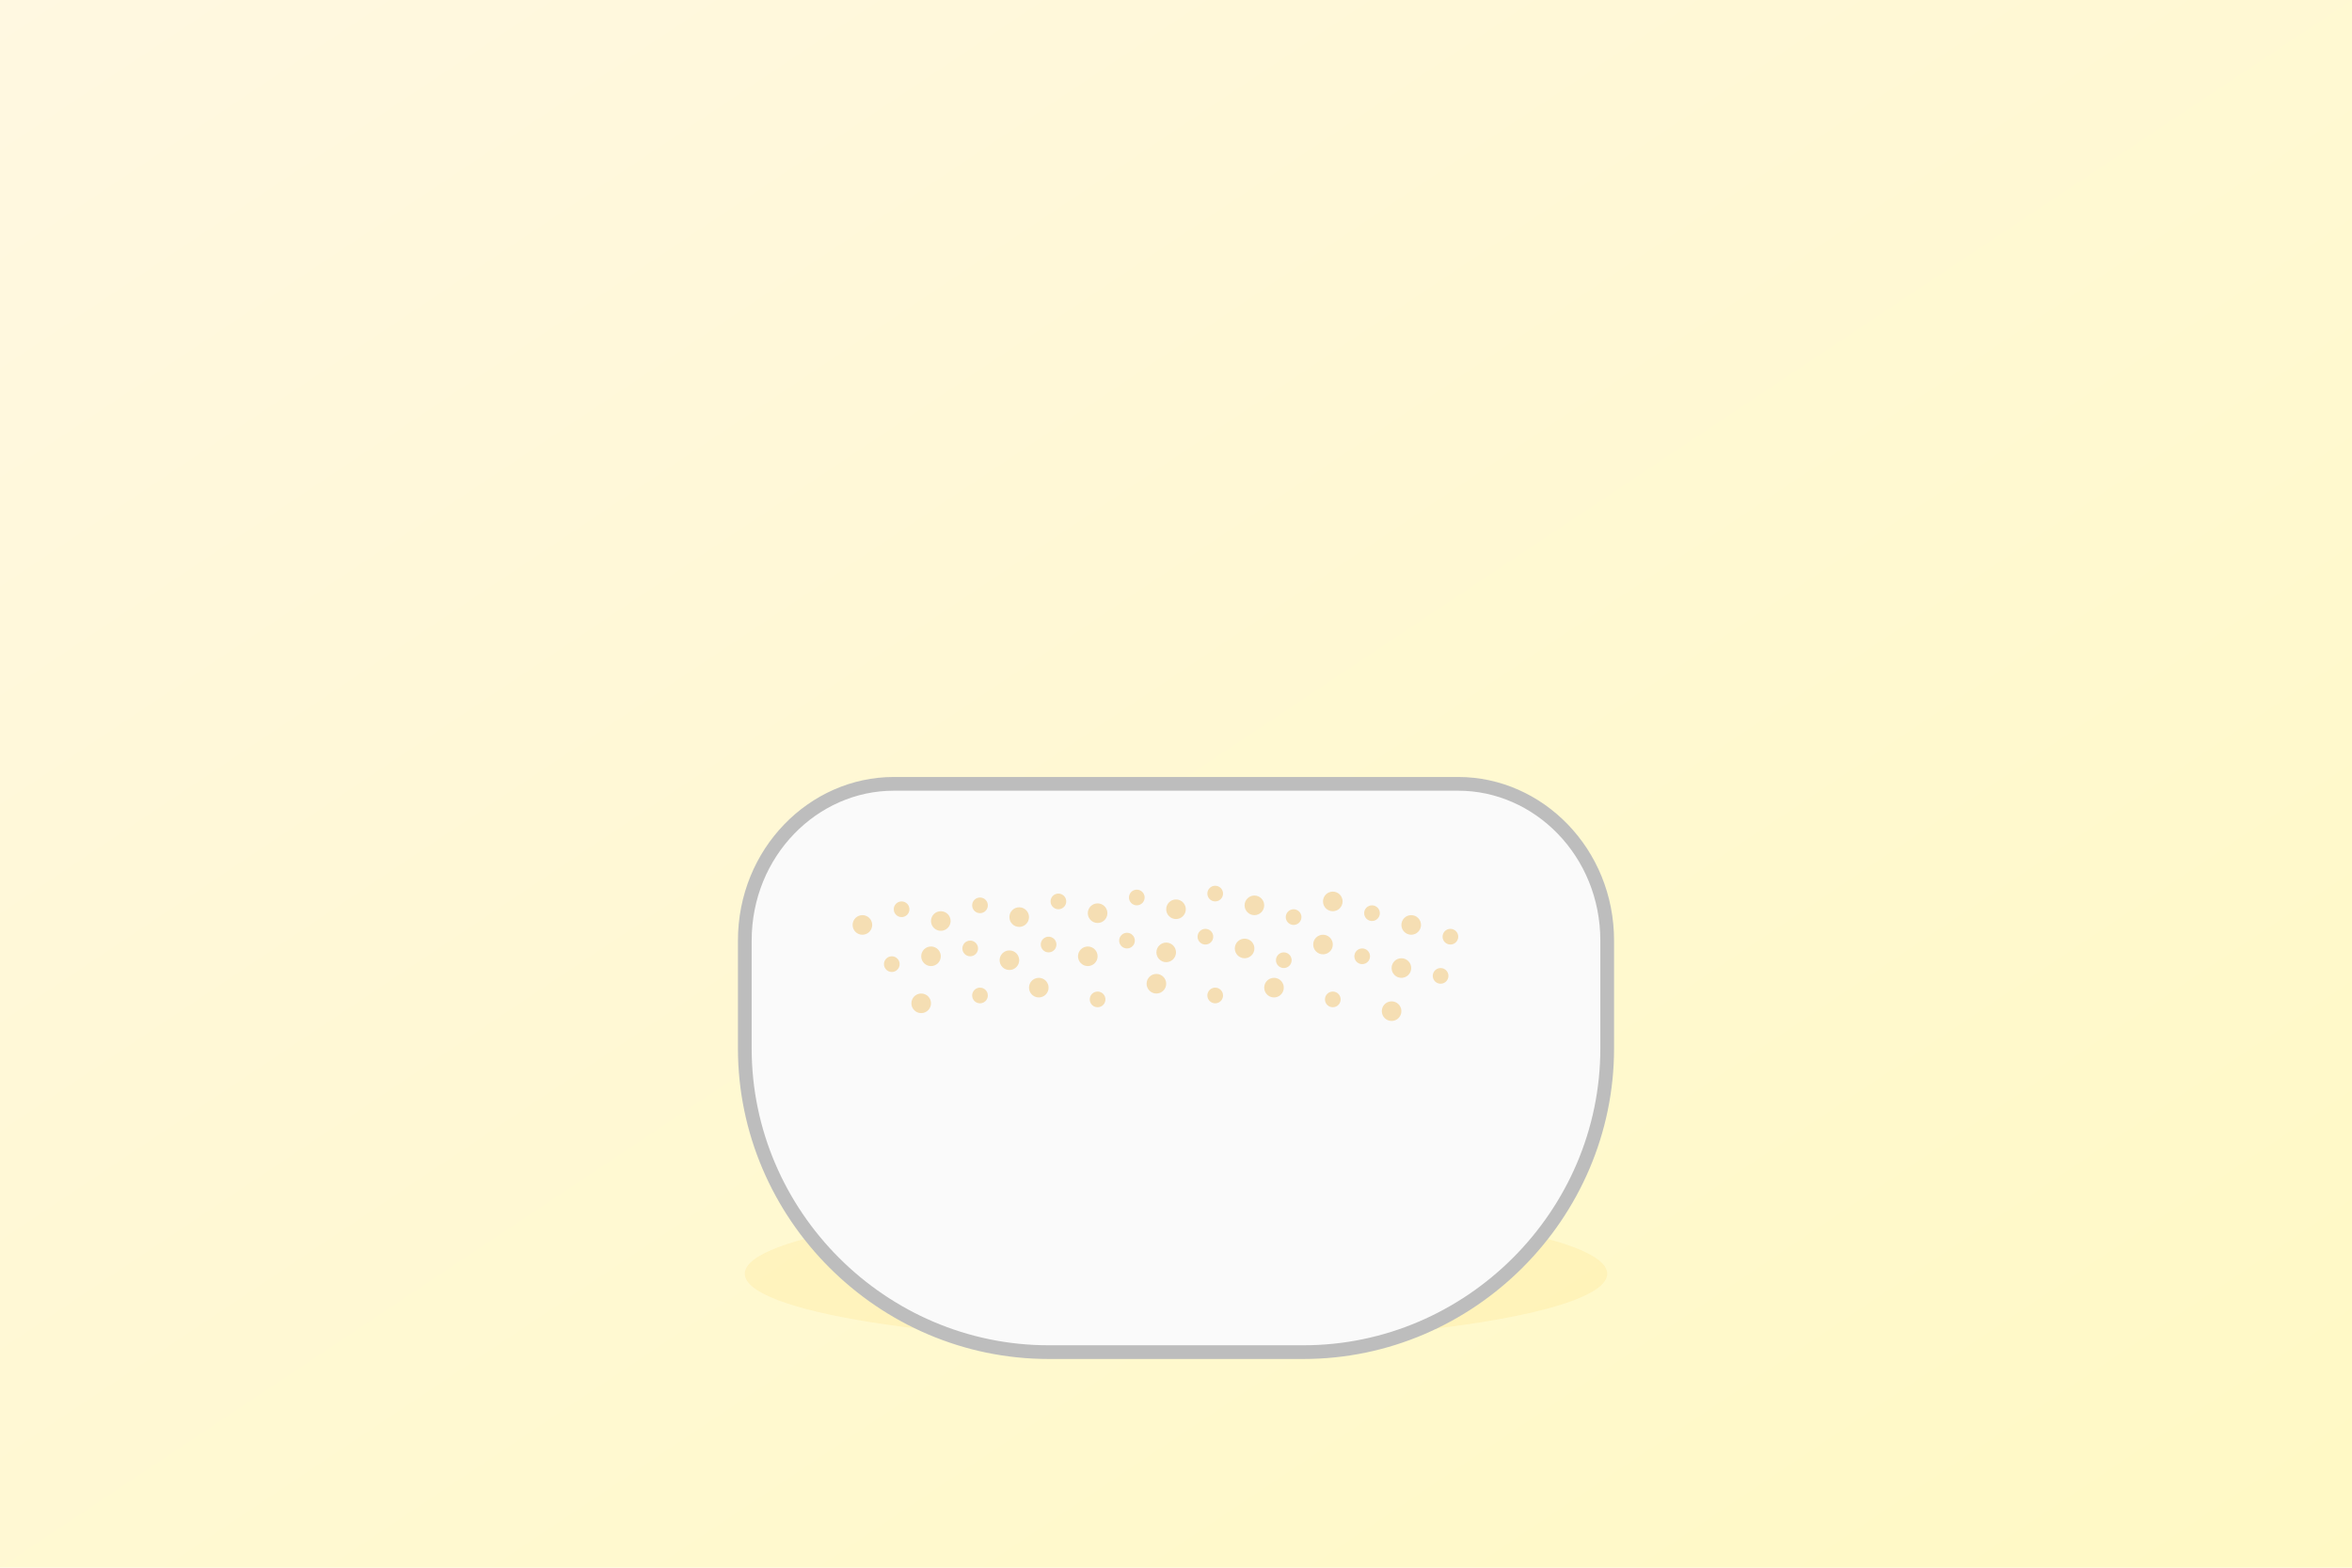
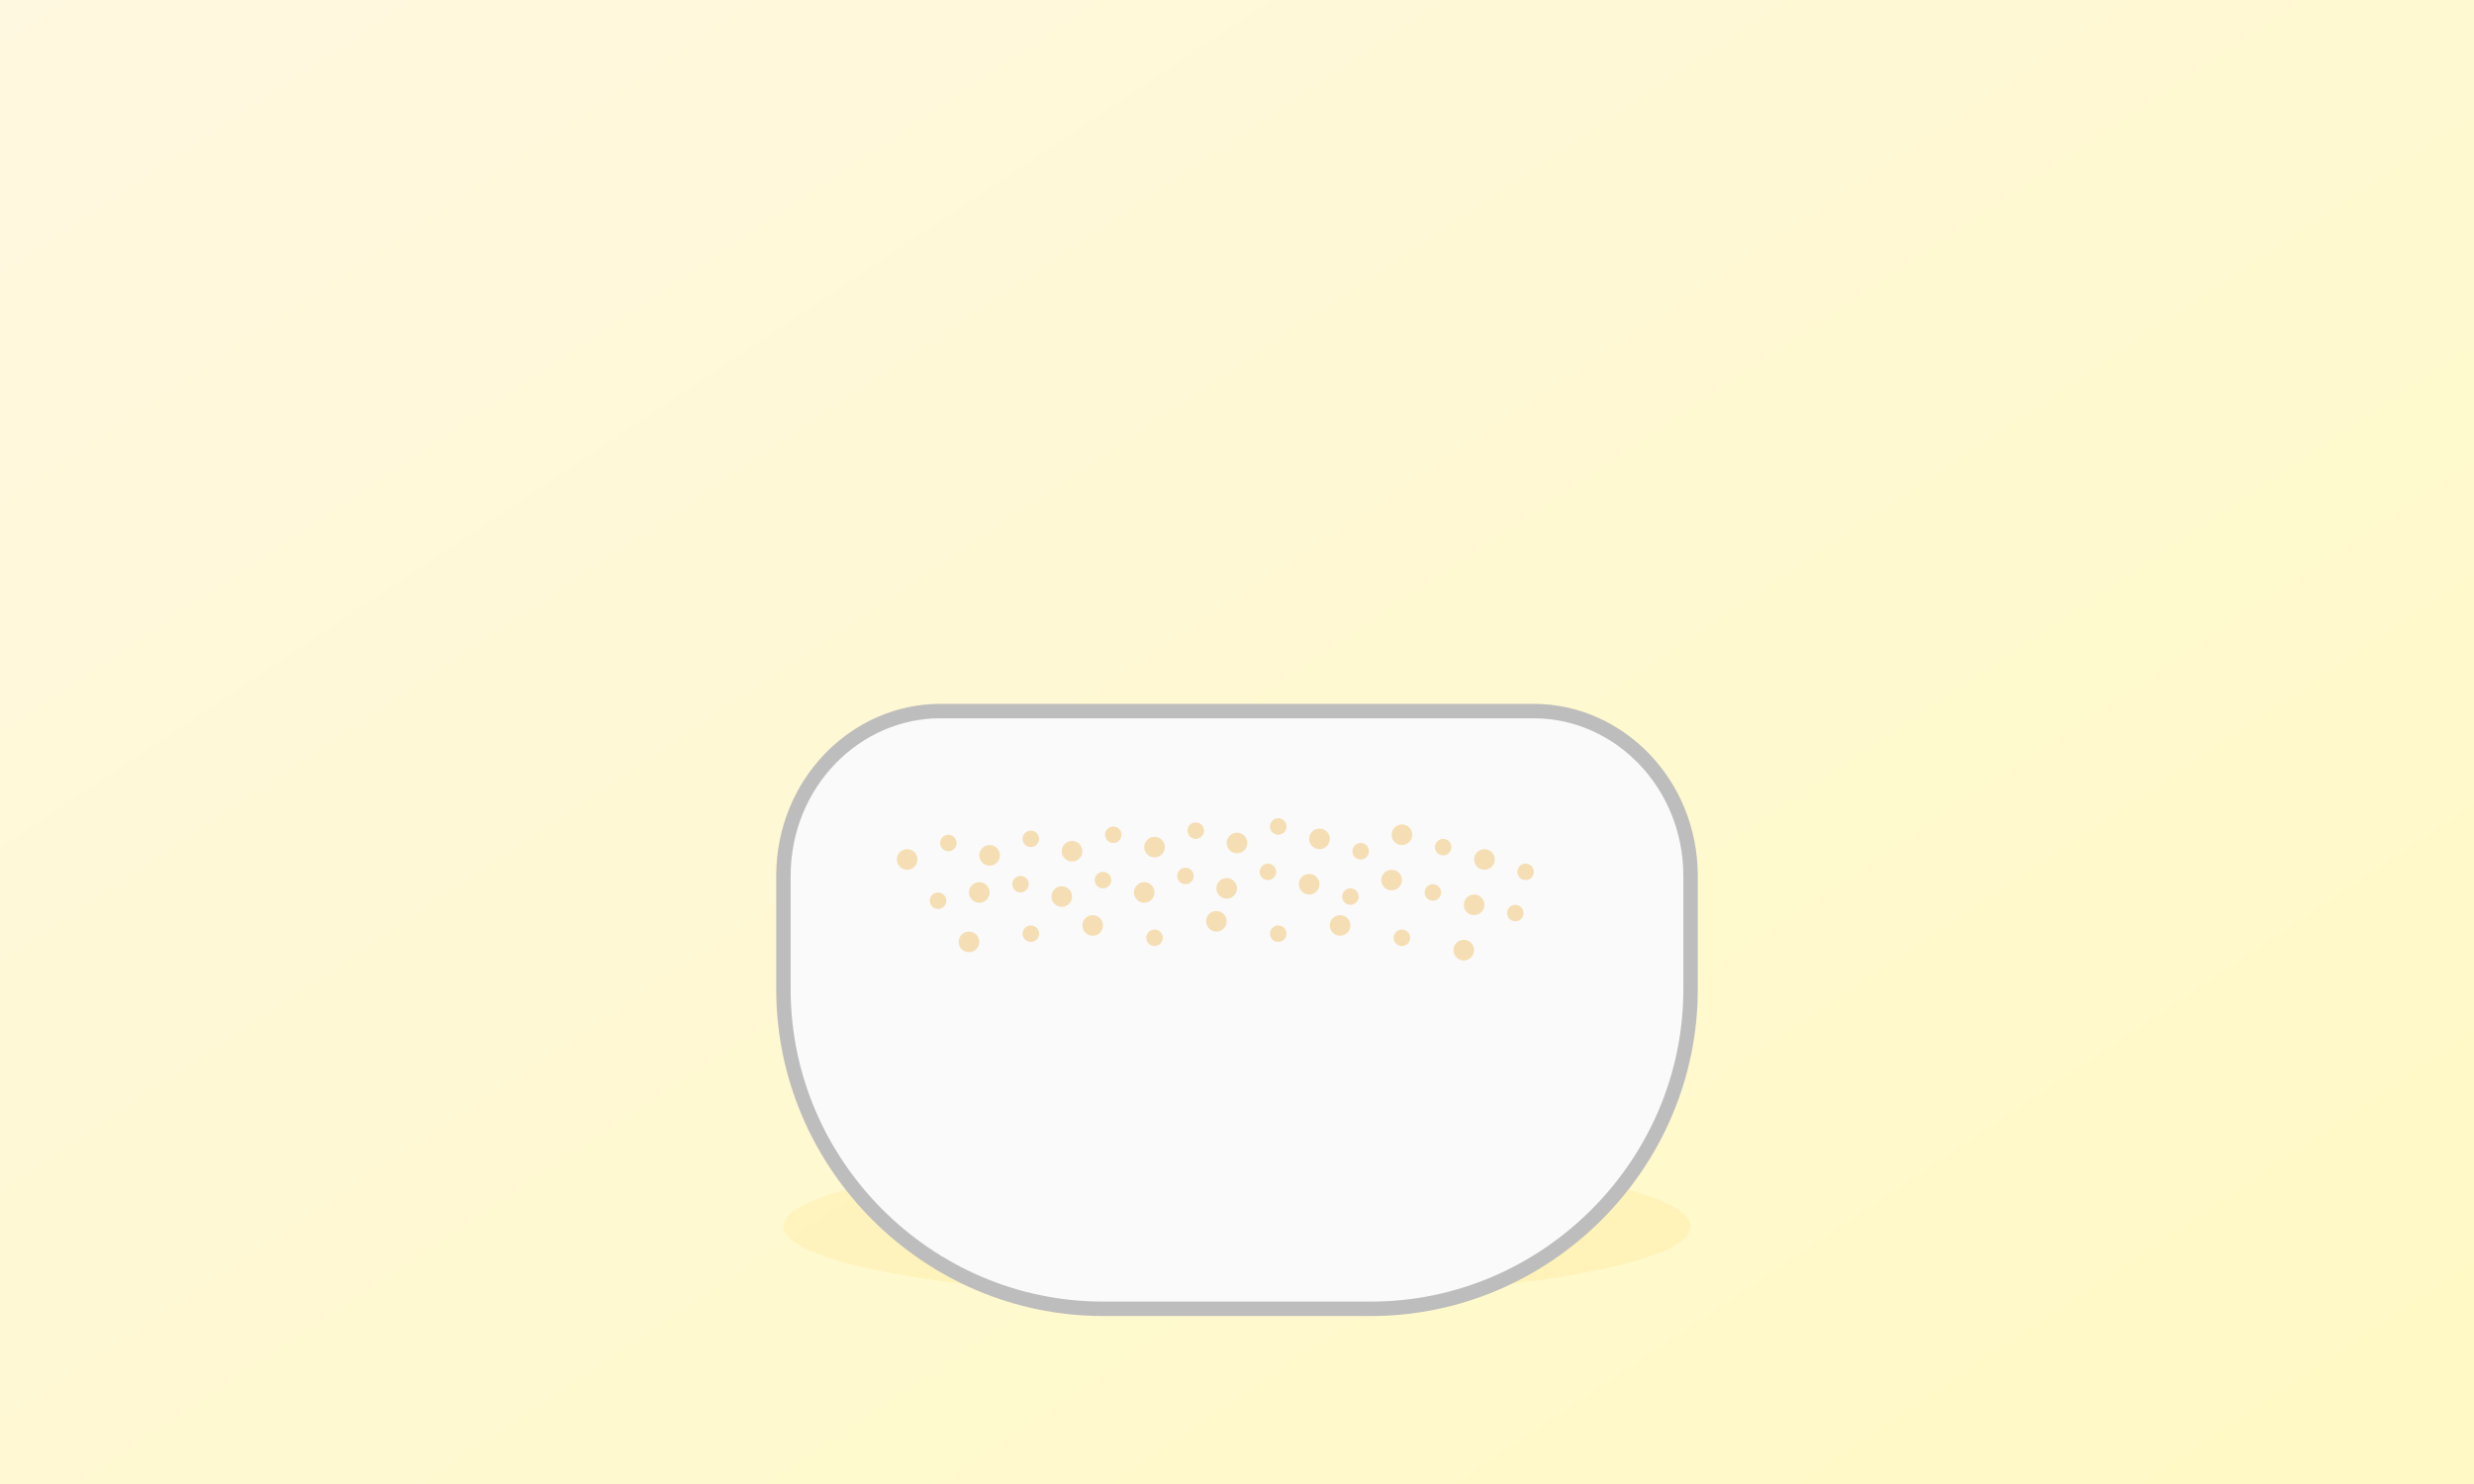
- <svg xmlns="http://www.w3.org/2000/svg" viewBox="0 0 1200 800" role="img" aria-labelledby="title desc">
+ <svg xmlns="http://www.w3.org/2000/svg" viewBox="0 55 1200 720" role="img" aria-labelledby="title desc">
  <defs>
    <linearGradient id="bg" x1="0" y1="0" x2="1" y2="1">
      <stop offset="0%" stop-color="#fff8e1" />
      <stop offset="100%" stop-color="#fff9c4" />
    </linearGradient>
  </defs>
  <rect width="1200" height="800" fill="url(#bg)" />
  <ellipse cx="600" cy="650" rx="220" ry="35" fill="#ffe082" opacity=".25" />
  <path d="M380 480c0-45 35-80 76-80h288c41 0 76 35 76 80v55c0 85-70 155-155 155H535c-85 0-155-70-155-155z" fill="#fafafa" stroke="#bdbdbd" stroke-width="7" />
  <g fill="#f5deb3">
    <circle cx="440" cy="472" r="5" />
    <circle cx="460" cy="464" r="4" />
    <circle cx="480" cy="470" r="5" />
    <circle cx="500" cy="462" r="4" />
    <circle cx="520" cy="468" r="5" />
    <circle cx="540" cy="460" r="4" />
    <circle cx="560" cy="466" r="5" />
    <circle cx="580" cy="458" r="4" />
    <circle cx="600" cy="464" r="5" />
    <circle cx="620" cy="456" r="4" />
    <circle cx="640" cy="462" r="5" />
    <circle cx="660" cy="468" r="4" />
    <circle cx="680" cy="460" r="5" />
    <circle cx="700" cy="466" r="4" />
    <circle cx="720" cy="472" r="5" />
    <circle cx="740" cy="478" r="4" />
    <circle cx="455" cy="492" r="4" />
    <circle cx="475" cy="488" r="5" />
    <circle cx="495" cy="484" r="4" />
    <circle cx="515" cy="490" r="5" />
    <circle cx="535" cy="482" r="4" />
    <circle cx="555" cy="488" r="5" />
    <circle cx="575" cy="480" r="4" />
    <circle cx="595" cy="486" r="5" />
    <circle cx="615" cy="478" r="4" />
    <circle cx="635" cy="484" r="5" />
    <circle cx="655" cy="490" r="4" />
    <circle cx="675" cy="482" r="5" />
    <circle cx="695" cy="488" r="4" />
    <circle cx="715" cy="494" r="5" />
    <circle cx="735" cy="498" r="4" />
    <circle cx="470" cy="512" r="5" />
    <circle cx="500" cy="508" r="4" />
    <circle cx="530" cy="504" r="5" />
    <circle cx="560" cy="510" r="4" />
    <circle cx="590" cy="502" r="5" />
    <circle cx="620" cy="508" r="4" />
    <circle cx="650" cy="504" r="5" />
    <circle cx="680" cy="510" r="4" />
    <circle cx="710" cy="516" r="5" />
  </g>
</svg>
